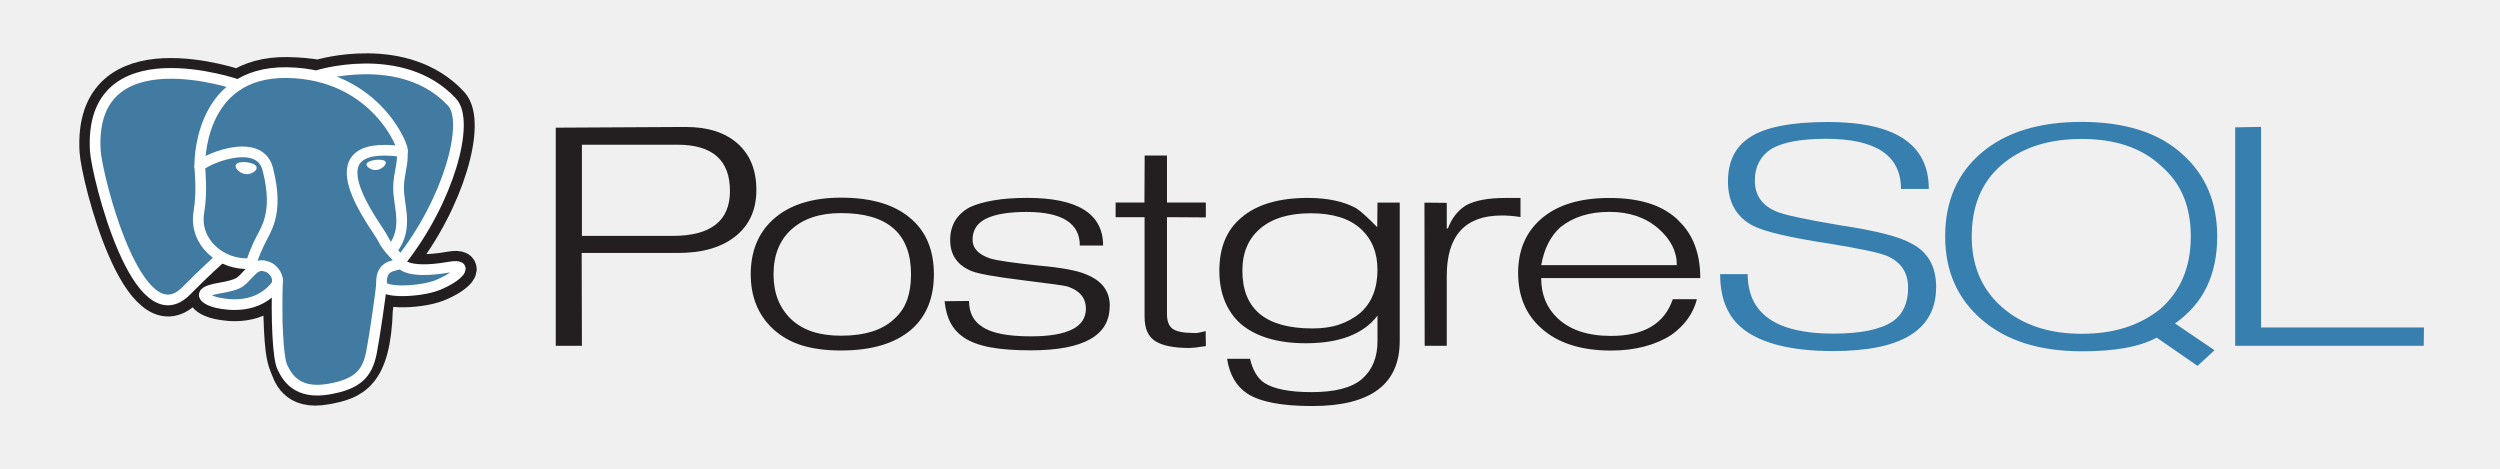
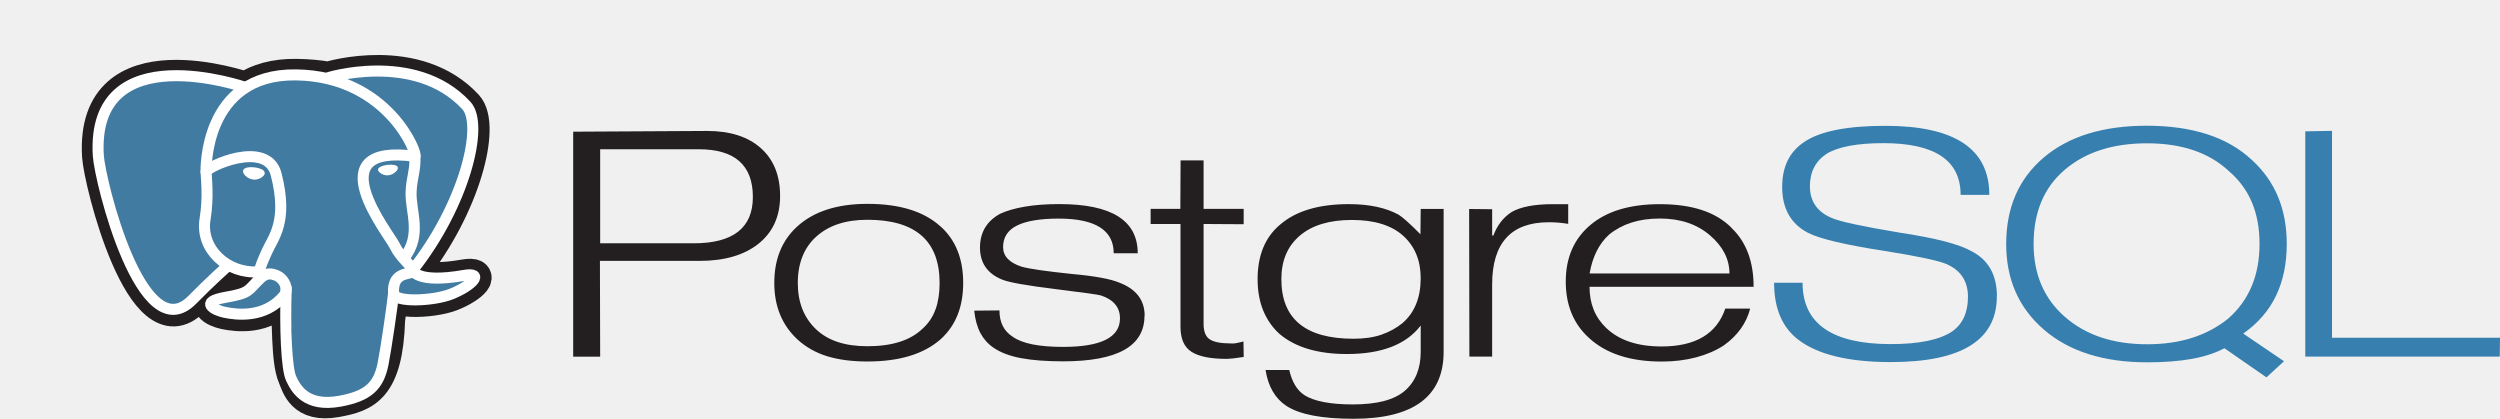
- <svg xmlns="http://www.w3.org/2000/svg" width="320" height="60">
-   <style>.B{stroke-width:1.369}.C{stroke:#fff}.D{stroke-linecap:round}.E{stroke-linejoin:round}</style>
+ <svg xmlns="http://www.w3.org/2000/svg" width="auto" height="100%">
+   <style>
+ .B{stroke-width:1.369}.C{stroke:#fff}.D{stroke-linecap:round}.E{stroke-linejoin:round}</style>
  <path d="M86.088 30.193H74.484v-11.67h12.234c4.478 0 6.717 1.975 6.717 5.926 0 3.83-2.45 5.746-7.347 5.746m8.34-11.808c-1.6-1.424-3.815-2.136-6.674-2.136l-16.618.092v27.92h3.348l-.03-11.886H86.82c3.1 0 5.542-.712 7.323-2.136s2.672-3.4 2.672-5.927-.795-4.502-2.385-5.927zM116.1 38.4a5.72 5.72 0 0 1-1.589 2.375c-1.5 1.464-3.788 2.195-6.866 2.195-2.78 0-4.912-.7-6.4-2.134s-2.233-3.327-2.233-5.713c0-1.242.195-2.345.584-3.307s.954-1.774 1.694-2.436c1.54-1.403 3.658-2.105 6.356-2.105 5.976 0 8.965 2.616 8.965 7.848 0 1.243-.17 2.335-.5 3.277m.607-10.3c-2.04-1.86-5.06-2.8-9.062-2.8-3.78 0-6.702.95-8.762 2.85-1.86 1.72-2.8 4.04-2.8 6.962 0 2.9.96 5.24 2.88 7.02 1.06.96 2.295 1.656 3.706 2.086s3.066.645 4.966.645c3.98 0 7-.92 9.092-2.76 1.86-1.68 2.8-4 2.8-6.992 0-3-.94-5.34-2.82-7.022zm25.318 11.107c0 3.758-3.367 5.637-10.1 5.637-2.058 0-3.792-.13-5.2-.392s-2.553-.695-3.432-1.298a5.02 5.02 0 0 1-1.619-1.8c-.4-.74-.66-1.67-.78-2.8l3.133-.03c0 1.48.548 2.568 1.645 3.268 1.177.84 3.26 1.26 6.253 1.26 4.706 0 7.06-1.18 7.06-3.538 0-1.38-.8-2.328-2.368-2.85-.32-.1-2.223-.365-5.7-.794s-5.66-.815-6.518-1.155c-1.858-.74-2.787-2.07-2.787-3.988 0-1.88.83-3.28 2.5-4.198.82-.38 1.845-.674 3.076-.885s2.656-.315 4.276-.315c6.482 0 9.723 2.034 9.723 6.1h-2.98c0-2.86-2.28-4.3-6.835-4.3-2.318 0-4.047.3-5.186.87s-1.708 1.47-1.708 2.67c0 1.12.77 1.93 2.308 2.43.9.26 2.968.56 6.206.9 2.898.26 4.887.63 5.966 1.1 2.06.8 3.088 2.16 3.088 4.077zm12.306 5.093l-1.275.18-.795.06c-2.04 0-3.5-.295-4.413-.887s-1.353-1.627-1.353-3.1V27.798H142.8v-1.874h3.687l.03-6.02h2.856v6.02h4.974v1.904l-4.974-.03v12.397c0 .923.245 1.56.735 1.9s1.364.526 2.624.526c.18.02.38.014.6-.02a10.55 10.55 0 0 0 .99-.226l.03 1.9zm19.755-4.23c-.78.64-1.668 1.128-2.667 1.47s-2.148.5-3.446.5c-5.974 0-8.96-2.467-8.96-7.4 0-2.297.764-4.095 2.293-5.394s3.68-1.948 6.458-1.948c2.797 0 4.92.655 6.368 1.963s2.173 3.062 2.173 5.26c0 2.397-.74 4.245-2.218 5.543m5.075-14.135h-2.856l-.03 3.15c-1.26-1.28-2.16-2.087-2.7-2.427-1.6-.88-3.668-1.318-6.207-1.318-3.718 0-6.558.85-8.516 2.548-1.86 1.56-2.788 3.817-2.788 6.774 0 1.46.235 2.762.705 3.9s1.156 2.123 2.057 2.922c1.962 1.638 4.735 2.458 8.32 2.458 4.304 0 7.357-1.177 9.16-3.532v3.26c0 2.08-.655 3.688-1.964 4.828s-3.463 1.7-6.462 1.7c-2.82 0-4.828-.4-6.027-1.164-.9-.597-1.52-1.632-1.86-3.105h-2.94c.32 2.057 1.2 3.545 2.6 4.463 1.64 1.058 4.4 1.587 8.3 1.587 7.46 0 11.2-2.773 11.2-8.32V25.937zm15.45 1.853c-.86-.14-1.658-.2-2.396-.2-4.695 0-7.042 2.575-7.042 7.723v8.954h-2.826l-.03-18.322 2.857.028v3.27h.15c.48-1.288 1.24-2.265 2.278-2.93 1.138-.644 2.836-.966 5.094-.966h1.917v2.46zm2.657 6.158c.36-2.082 1.17-3.694 2.427-4.836.82-.66 1.75-1.157 2.788-1.487s2.2-.496 3.508-.496c2.538 0 4.6.696 6.22 2.088s2.412 2.97 2.412 4.73H197.28m17.633-5.652c-1-1.003-2.24-1.744-3.72-2.226s-3.2-.722-5.2-.722c-3.7 0-6.57.86-8.612 2.58s-3.06 4.06-3.06 7.022.98 5.3 2.94 7.05c2.12 1.92 5.1 2.88 8.968 2.88 1.54 0 2.963-.175 4.273-.523s2.455-.842 3.434-1.48c1.72-1.235 2.808-2.76 3.27-4.57h-3.088c-1.06 3.133-3.697 4.7-7.914 4.7-2.978 0-5.267-.766-6.865-2.298-1.38-1.313-2.068-3.014-2.068-5.104h20.363c0-3.108-.9-5.545-2.73-7.3z" fill="#231f20" />
  <path d="M247.82 36.776c0 5.44-4.387 8.16-13.162 8.16-5.257 0-9.095-.937-11.513-2.8-1.98-1.54-2.968-3.888-2.968-7.048h3.532c0 5.078 3.65 7.617 10.948 7.617 3.5 0 6.03-.52 7.6-1.558 1.32-.918 1.98-2.357 1.98-4.314 0-1.938-.9-3.296-2.7-4.076-1.02-.42-3.5-.95-7.47-1.588-4.98-.76-8.208-1.518-9.688-2.277-2.14-1.12-3.2-3.017-3.2-5.694 0-2.497.9-4.355 2.73-5.574 1.96-1.338 5.32-2.008 10.078-2.008 8.6 0 12.9 2.856 12.9 8.568h-3.563c0-4.28-3.193-6.418-9.578-6.418-3.203 0-5.545.43-7.026 1.3-1.402.92-2.1 2.27-2.1 4.05 0 1.86.9 3.17 2.7 3.93.96.44 3.78 1.05 8.46 1.83 4.4.66 7.37 1.43 8.9 2.3 2.1 1.08 3.15 2.95 3.15 5.6zm28.7 2.776c-1.32 1.057-2.812 1.85-4.473 2.38s-3.523.793-5.584.793c-4.204 0-7.6-1.133-10.194-3.398s-3.887-5.284-3.887-9.057c0-3.932 1.285-6.996 3.857-9.192s5.98-3.293 10.223-3.293c4.303 0 7.686 1.148 10.148 3.443 1.3 1.12 2.26 2.426 2.882 3.923s.93 3.204.93 5.12c0 3.912-1.302 7.006-3.904 9.28m1.878 1.852c1.84-1.298 3.202-2.87 4.083-4.718s1.322-3.98 1.322-6.398c0-4.335-1.44-7.8-4.32-10.428-1.54-1.438-3.4-2.507-5.58-3.206s-4.67-1.05-7.47-1.05c-5.44 0-9.7 1.32-12.8 3.955s-4.65 6.212-4.65 10.727c0 4.394 1.564 7.94 4.693 10.636s7.403 4.045 12.82 4.045c2.12 0 3.968-.143 5.547-.43s2.92-.727 4.02-1.32l5.218 3.617 2.18-2.002-5.053-3.427zm31.85 2.857H286.1V16.3l3.318-.06v25.677h20.848l-.03 2.334z" fill="#367faf" />
  <path d="M48.237 39.567c.336-2.37.235-2.718 2.318-2.334l.53.04c1.602.062 3.697-.218 4.928-.703 2.65-1.042 4.22-2.782 1.608-2.325-5.96 1.042-6.37-.67-6.37-.67 6.293-7.915 8.924-17.963 6.654-20.423C51.7 6.445 40.99 9.617 40.8 9.7l-.057.01c-1.178-.207-2.496-.33-3.976-.35-2.697-.038-4.743.6-6.296 1.597 0 0-19.126-6.68-18.236 8.4.19 3.208 5.425 24.273 11.668 17.91 2.282-2.327 4.488-4.294 4.488-4.294a6.6 6.6 0 0 0 3.781.818l.106-.077c-.033.29-.02.57.043.906-1.608 1.523-1.136 1.79-4.352 2.352-3.253.568-1.342 1.58-.094 1.845 1.513.32 5.013.775 7.378-2.03l-.094.32c.63.428.588 3.075.678 4.967s.24 3.657.694 4.698.992 3.72 5.218 2.954c3.532-.642 6.233-1.565 6.48-10.155" fill="#231f20" stroke="#231f20" stroke-width="4.108" />
  <path d="M57.62 34.244c-5.96 1.042-6.37-.67-6.37-.67 6.293-7.916 8.924-17.964 6.654-20.423C51.71 6.444 40.99 9.617 40.8 9.7l-.058.01c-1.178-.207-2.496-.33-3.977-.35-2.697-.037-4.743.6-6.295 1.597 0 0-19.127-6.68-18.237 8.4.19 3.208 5.424 24.274 11.668 17.91 2.282-2.327 4.487-4.294 4.487-4.294a6.6 6.6 0 0 0 3.781.818l.107-.077c-.033.29-.018.57.043.906-1.608 1.523-1.136 1.79-4.35 2.352-3.254.568-1.342 1.58-.094 1.845 1.513.32 5.013.775 7.378-2.03l-.094.32c.63.428 1.073 2.783 1 4.92s-.124 3.6.373 4.746.992 3.72 5.22 2.954c3.532-.642 5.363-2.304 5.617-5.078.18-1.972.59-1.68.615-3.443l.328-.834c.378-2.673.06-3.535 2.236-3.134l.53.04c1.602.062 3.698-.218 4.928-.703 2.65-1.042 4.22-2.782 1.608-2.325z" fill="#417ba2" />
  <g fill="none" class="C B">
    <g class="D">
      <path d="M35.518 35.777c-.164 4.973.04 9.982.615 11.2s1.804 3.585 6.032 2.817c3.532-.642 4.817-1.884 5.374-4.626.4-2.017 1.203-7.62 1.304-8.767M30.45 10.843S11.3 4.213 12.2 19.3c.2 3.208 5.424 24.274 11.67 17.9 2.282-2.327 4.345-4.152 4.345-4.152M40.8 9.633c-.663.176 10.647-3.504 17.074 3.457 2.27 2.46-.36 12.508-6.654 20.424" class="E" />
      <path d="M51.21 33.513s.4 1.71 6.37.668c2.612-.457 1.04 1.283-1.61 2.326-2.174.855-7.048 1.074-7.127-.107-.205-3.05 2.565-2.123 2.365-2.887-.18-.688-1.42-1.363-2.24-3.047-.715-1.47-9.81-12.742 2.522-11.068.452-.08-3.217-9.944-14.76-10.104s-11.16 12.03-11.16 12.03" stroke-linejoin="bevel" />
    </g>
    <g class="E">
      <path d="M32.288 34.556c-1.61 1.523-1.136 1.79-4.352 2.352-3.254.57-1.342 1.58-.094 1.845 1.513.32 5.013.775 7.378-2.032.72-.855-.004-2.22-.993-2.566-.478-.168-1.117-.378-1.94.4z" />
      <path d="M32.183 34.53c-.162-.896.347-1.96.893-3.208.82-1.87 2.712-3.742 1.2-9.677-1.128-4.423-8.697-.92-8.7-.32s.342 3.04-.127 5.88c-.612 3.708 2.783 6.843 6.692 6.523" class="D" />
    </g>
  </g>
  <g fill="#fff" class="C">
    <path d="M30.382 21.233c-.034.205.443.75 1.064.824s1.15-.354 1.185-.558-.442-.43-1.064-.504-1.152.034-1.185.238z" stroke-width=".456" />
    <path d="M49.273 20.816c.034.205-.442.75-1.064.824s-1.152-.354-1.186-.56.443-.43 1.064-.504 1.15.033 1.185.238z" stroke-width=".228" />
  </g>
  <path d="M51.493 19.398c.102 1.607-.408 2.7-.473 4.412-.095 2.486 1.398 5.33-.852 8.18" fill="none" class="B C D E" />
</svg>
